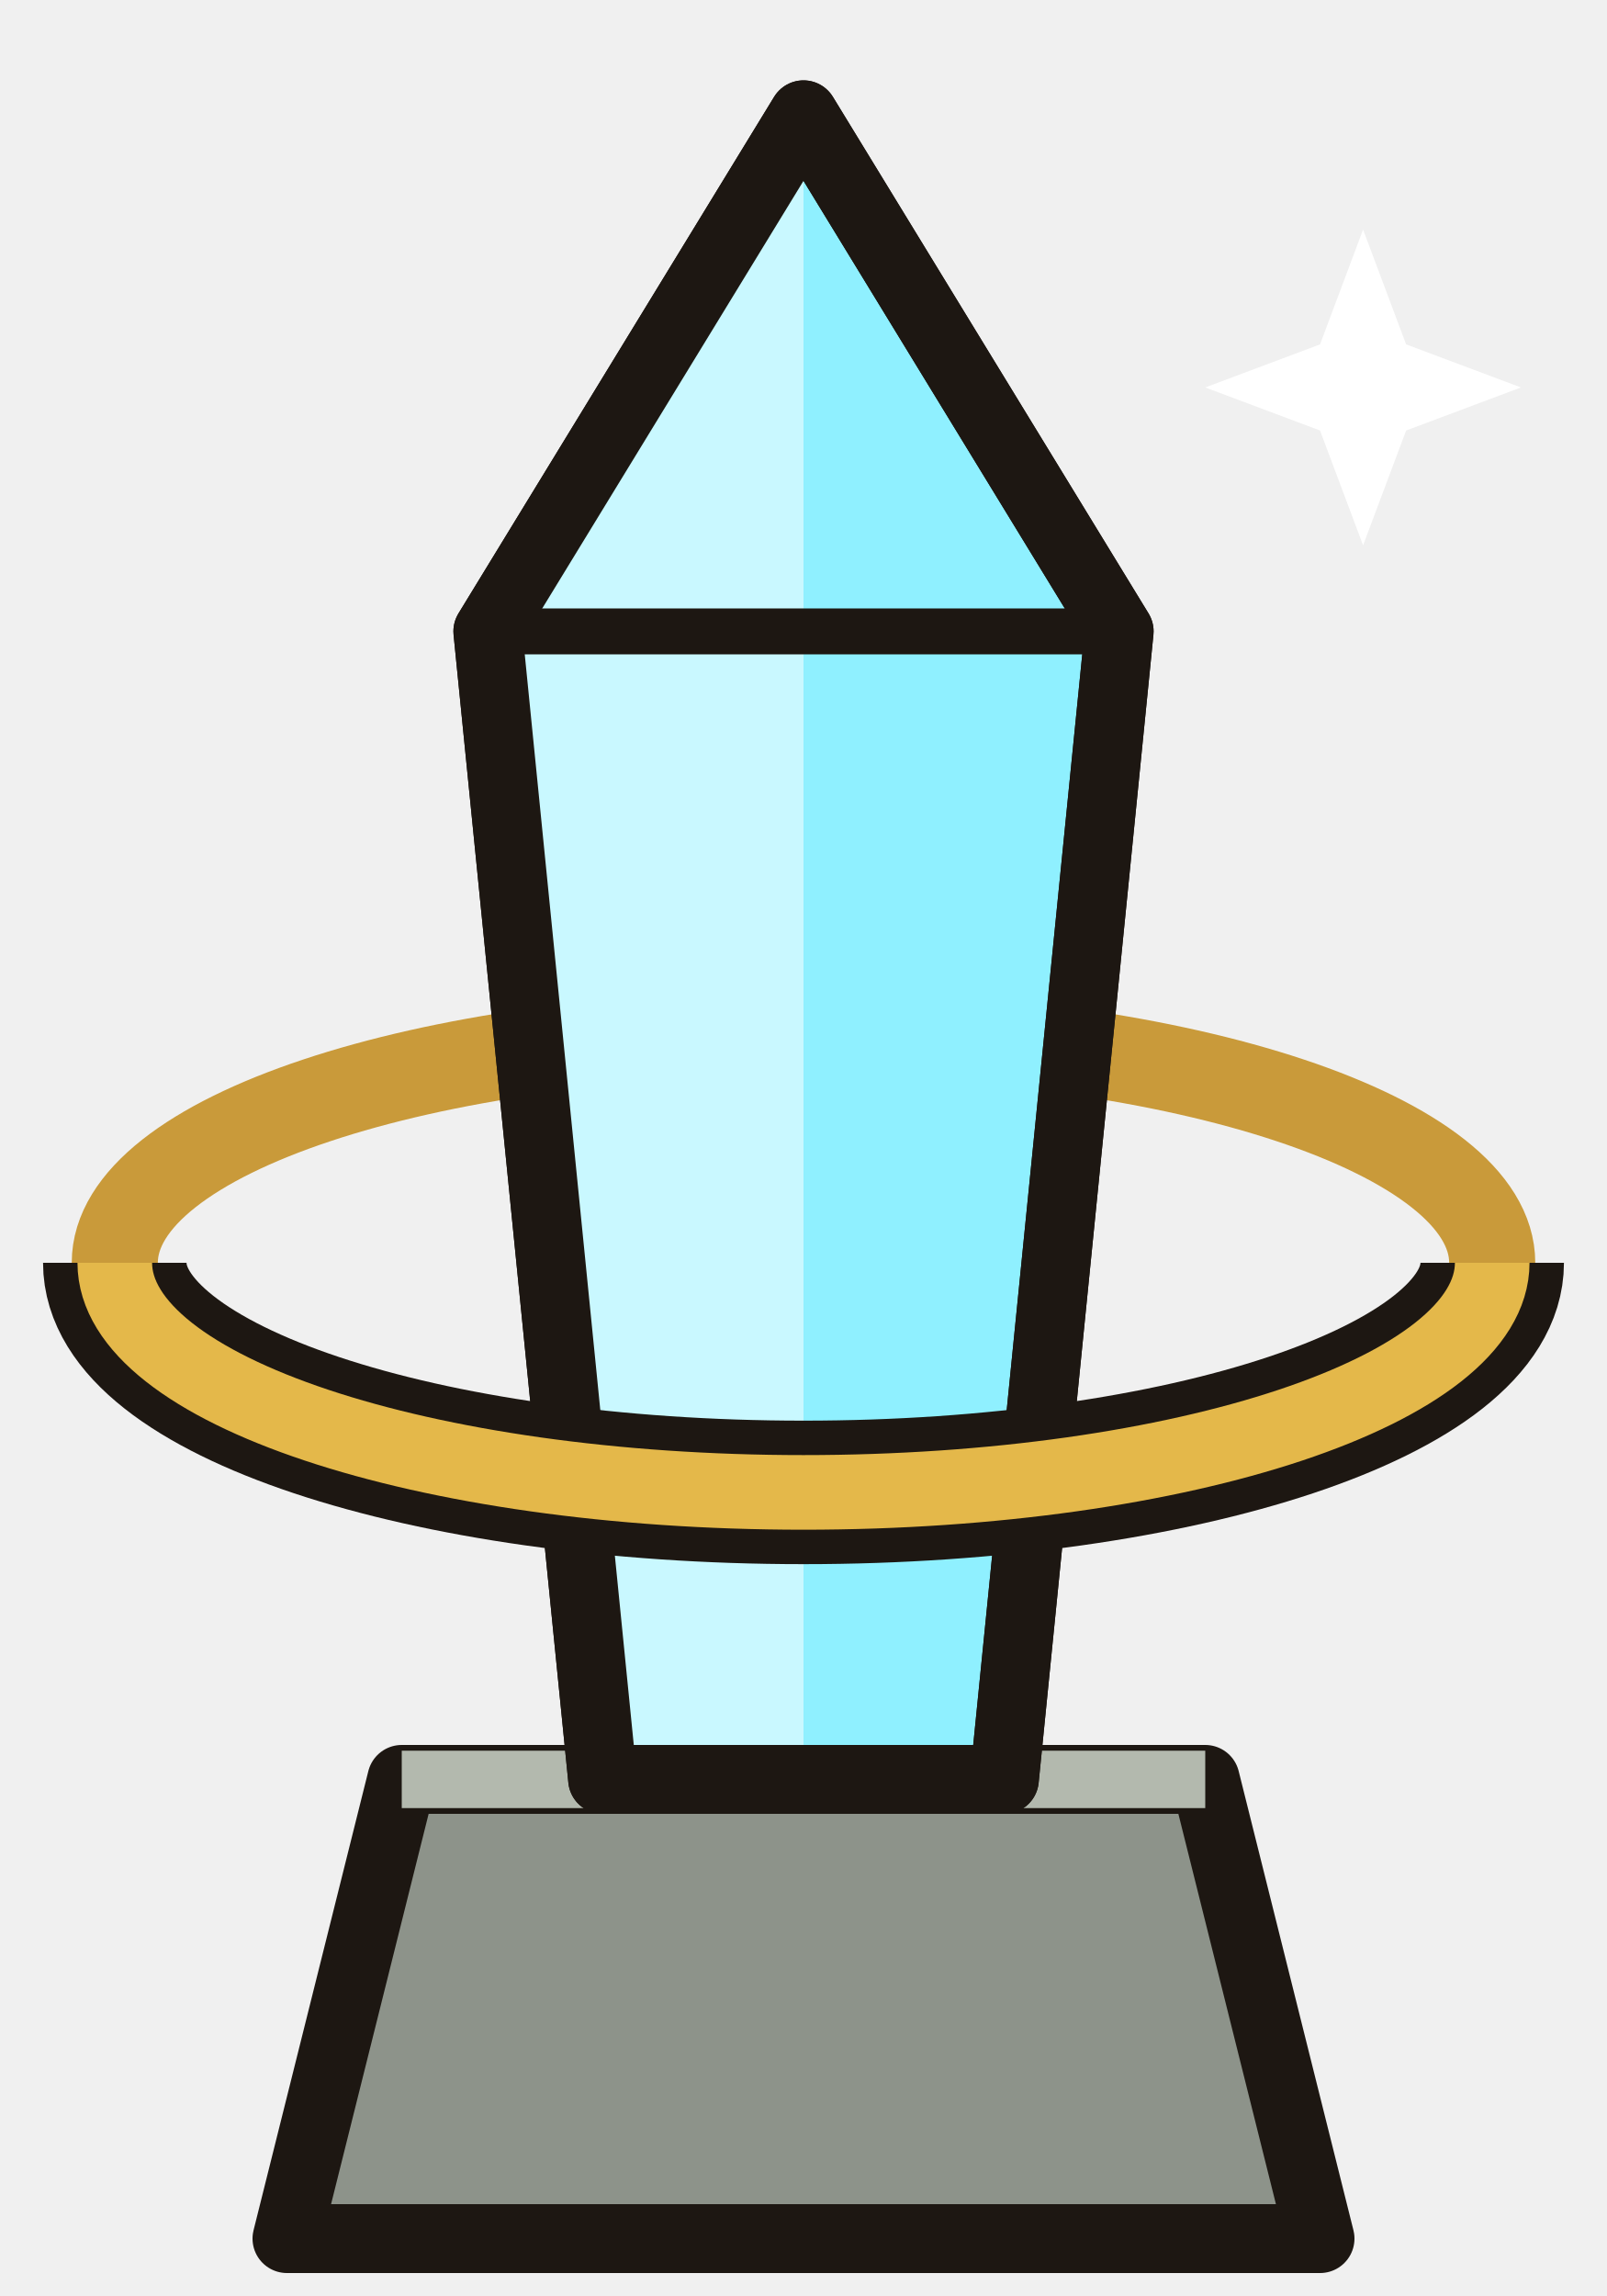
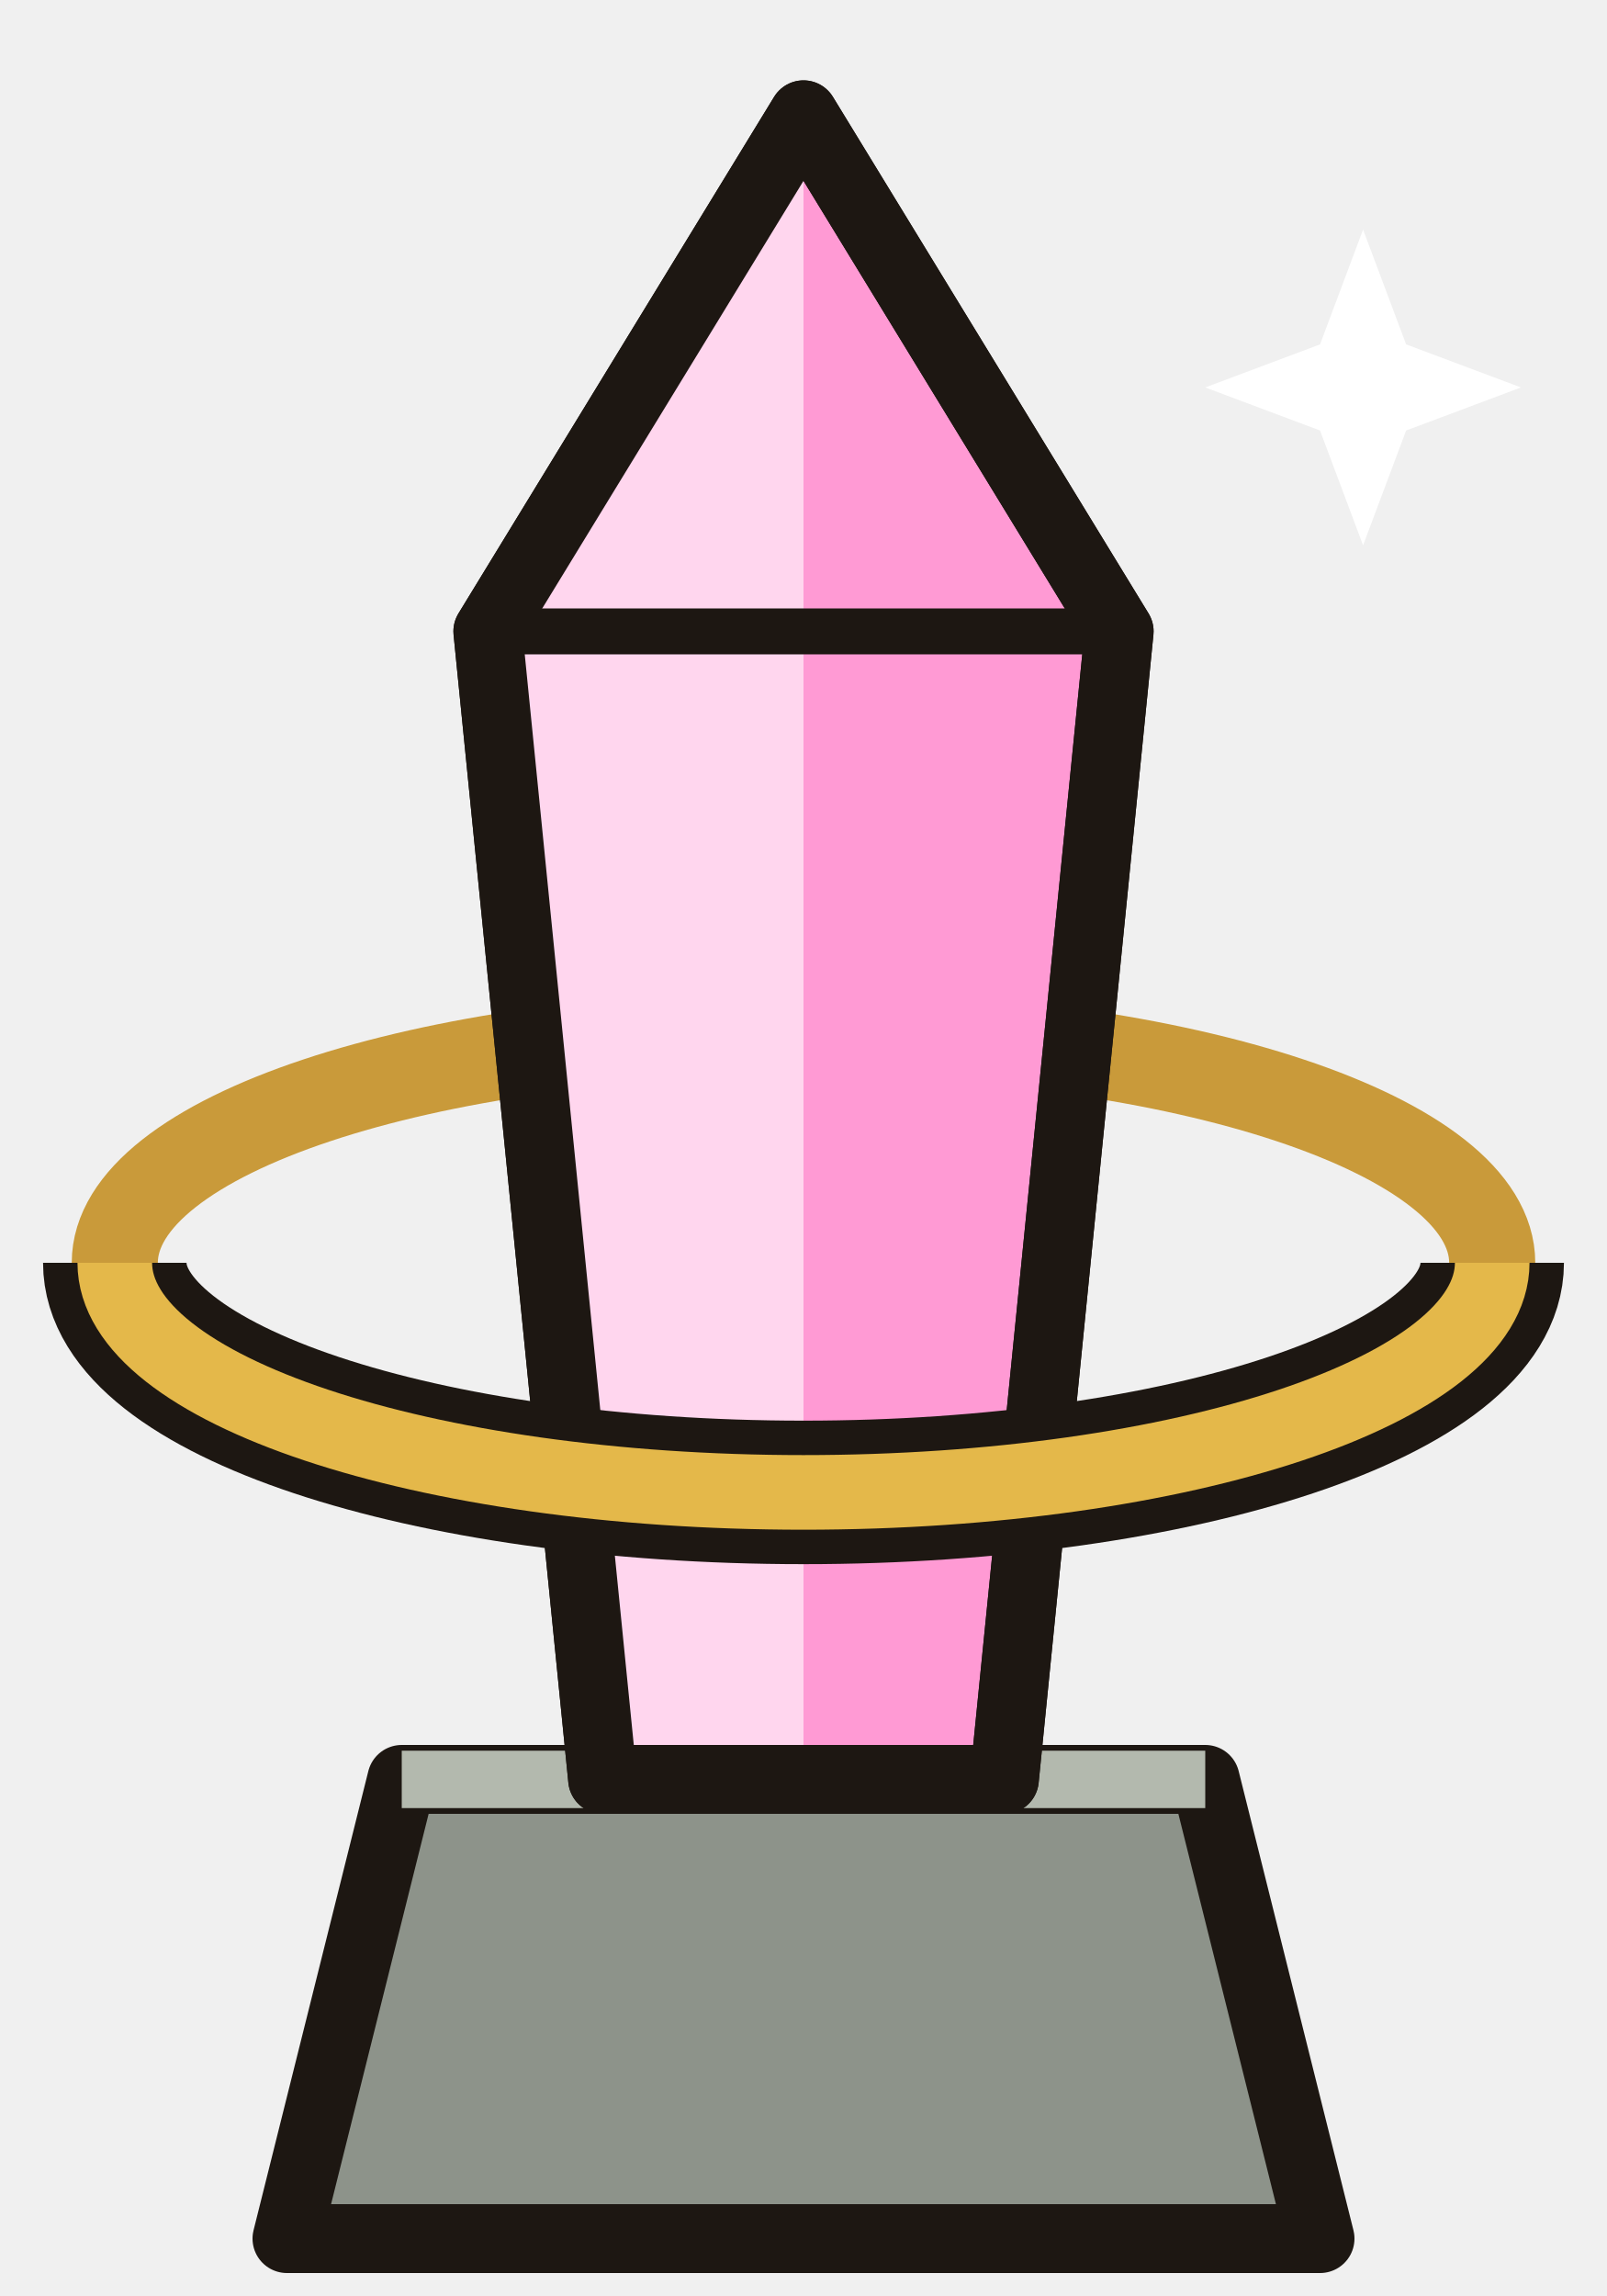
<svg xmlns="http://www.w3.org/2000/svg" width="56" height="80" viewBox="0 0 56 80">
  <path d="M10 78l4-16h28l4 16z" fill="#8d938a" stroke="#1d1712" stroke-width="2.4" stroke-linejoin="round" stroke-linecap="round" />
  <path d="M14 62h28" stroke="#b3b9ae" stroke-width="2" />
  <ellipse cx="28" cy="44" rx="24" ry="8" fill="none" stroke="#c99a3a" stroke-width="3" />
-   <path d="M28 4l11 18-4 40H21l-4-40z" fill="#8ff0ff" stroke="#1d1712" stroke-width="2.4" stroke-linejoin="round" stroke-linecap="round" />
-   <path d="M28 4l-11 18 4 40h7z" fill="#c9f8ff" />
+   <path d="M28 4l11 18-4 40H21l-4-40z" fill="#ff9ad4" stroke="#1d1712" stroke-width="2.4" stroke-linejoin="round" stroke-linecap="round" />
+   <path d="M28 4l-11 18 4 40h7z" fill="#ffd6ee" />
  <path d="M28 4l11 18-4 40H21l-4-40z" fill="none" stroke="#1d1712" stroke-width="2.4" stroke-linejoin="round" stroke-linecap="round" />
  <path d="M17 22h22" stroke="#1d1712" stroke-width="1.6" />
  <path d="M4 44a24 8 0 0 0 48 0" fill="none" stroke="#1d1712" stroke-width="5" />
  <path d="M4 44a24 8 0 0 0 48 0" fill="none" stroke="#e4b84a" stroke-width="2.6" />
  <g fill="#ffffff">
    <path d="M46 12l1.5-4 1.5 4 4 1.5-4 1.5-1.5 4-1.5-4-4-1.5z" />
  </g>
</svg>
